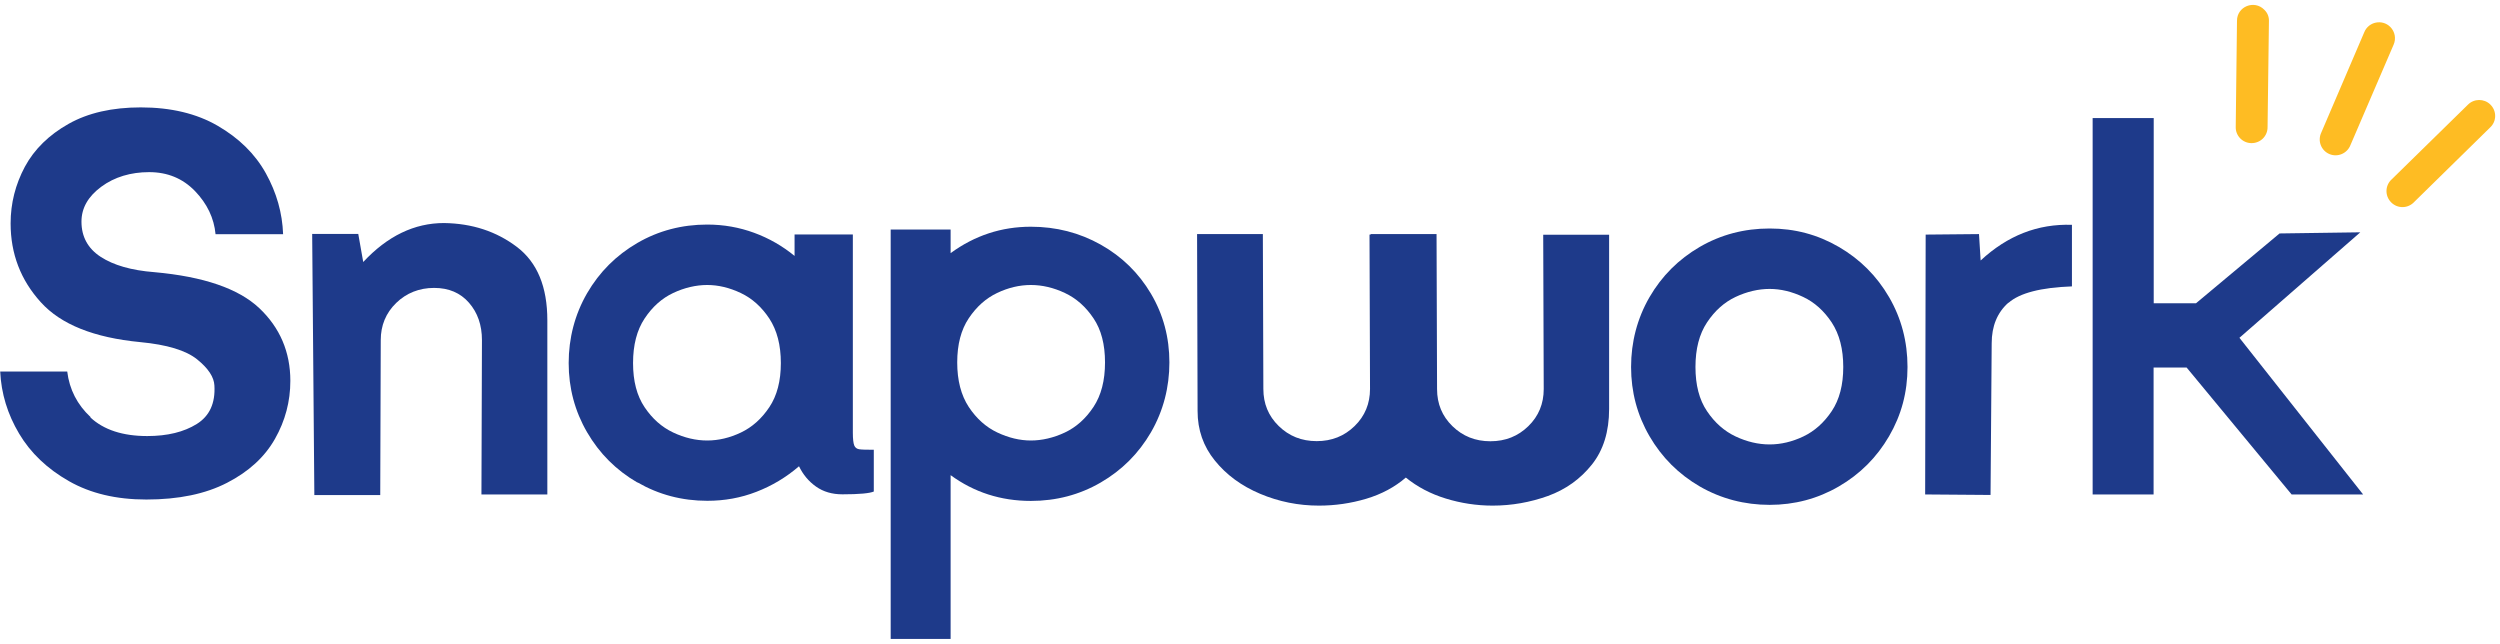
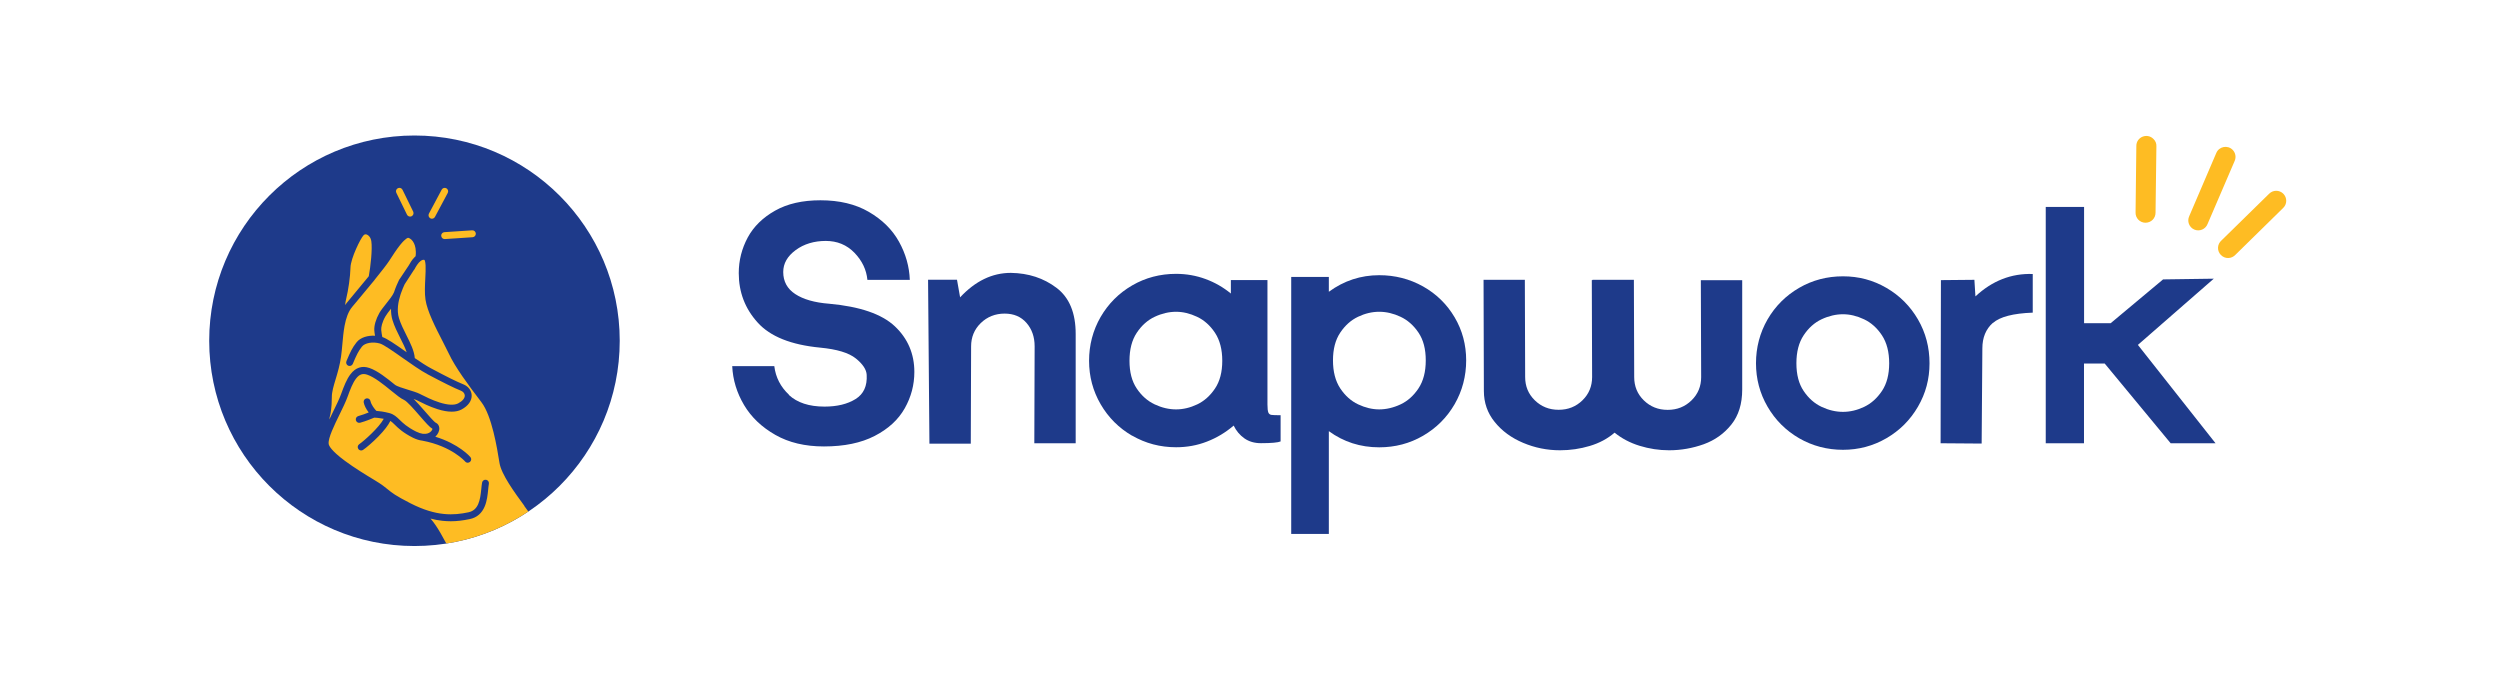
- <svg xmlns="http://www.w3.org/2000/svg" width="517" height="133" viewBox="0 0 517 133" fill="none">
-   <path d="M18.686 86.317C21.443 88.89 25.381 90.176 30.449 90.176C34.625 90.176 38.038 89.336 40.69 87.682C43.342 86.028 44.55 83.377 44.34 79.728C44.261 77.995 43.08 76.184 40.769 74.32C38.458 72.456 34.546 71.275 29.005 70.749C19.447 69.831 12.594 67.1 8.445 62.506C4.27 57.912 2.195 52.478 2.195 46.204C2.195 42.03 3.193 38.144 5.136 34.495C7.106 30.846 10.125 27.906 14.169 25.622C18.213 23.338 23.202 22.209 29.11 22.209C35.334 22.209 40.638 23.47 45.023 26.016C49.408 28.562 52.743 31.818 54.975 35.834C57.207 39.851 58.389 44.051 58.546 48.435H44.577C44.261 45.101 42.843 42.135 40.323 39.51C37.776 36.884 34.625 35.598 30.843 35.598C27.062 35.598 23.675 36.596 20.944 38.617C18.213 40.638 16.848 43.027 16.848 45.836C16.848 48.934 18.16 51.376 20.812 53.108C23.465 54.841 27.167 55.917 31.946 56.285C42.108 57.203 49.303 59.671 53.609 63.714C57.89 67.757 60.043 72.797 60.043 78.756C60.043 83.009 58.993 86.999 56.866 90.754C54.739 94.507 51.456 97.526 46.966 99.837C42.502 102.147 36.935 103.302 30.266 103.302C24.042 103.302 18.712 102.042 14.248 99.495C9.784 96.949 6.344 93.694 3.955 89.677C1.565 85.661 0.252 81.382 0.042 76.84H13.906C14.353 80.541 15.981 83.692 18.738 86.264L18.686 86.317Z" fill="#1E3A8A" />
-   <path d="M64.533 48.383H74.091L75.115 54.184C80.131 48.803 85.698 46.125 91.816 46.125C97.645 46.204 102.661 47.858 106.888 51.06C111.116 54.263 113.19 59.33 113.19 66.234V102.252H99.562L99.667 70.329C99.667 67.232 98.774 64.659 96.989 62.611C95.203 60.564 92.814 59.54 89.768 59.54C86.722 59.54 84.043 60.59 81.916 62.664C79.79 64.738 78.739 67.31 78.739 70.329L78.634 102.383H65.006L64.559 48.409L64.533 48.383Z" fill="#1E3A8A" />
-   <path d="M131.807 99.784C127.422 97.238 123.956 93.773 121.409 89.388C118.862 85.004 117.602 80.227 117.602 75.081C117.602 69.936 118.862 65.053 121.409 60.642C123.956 56.258 127.422 52.793 131.807 50.247C136.193 47.7 141.024 46.44 146.25 46.44C149.663 46.44 152.893 47.018 155.965 48.147C159.038 49.275 161.821 50.877 164.316 52.924V48.488H176.368V89.493C176.368 90.78 176.473 91.646 176.657 92.119C176.841 92.565 177.182 92.828 177.681 92.906C178.18 92.985 179.178 93.011 180.701 93.011V101.648C179.861 102.016 177.708 102.226 174.215 102.226C172.088 102.226 170.276 101.701 168.753 100.624C167.23 99.548 166.075 98.157 165.235 96.424C162.583 98.708 159.642 100.467 156.438 101.701C153.208 102.961 149.821 103.565 146.276 103.565C141.05 103.565 136.245 102.304 131.834 99.758L131.807 99.784ZM153.234 89.441C155.545 88.338 157.488 86.606 159.09 84.217C160.692 81.828 161.48 78.783 161.48 75.081C161.48 71.38 160.692 68.308 159.09 65.867C157.488 63.452 155.519 61.693 153.182 60.59C150.845 59.487 148.534 58.936 146.25 58.936C143.965 58.936 141.549 59.487 139.212 60.59C136.875 61.693 134.906 63.452 133.304 65.867C131.702 68.282 130.915 71.353 130.915 75.081C130.915 78.809 131.702 81.828 133.304 84.217C134.906 86.606 136.875 88.338 139.212 89.441C141.549 90.544 143.913 91.095 146.25 91.095C148.587 91.095 150.924 90.544 153.234 89.441Z" fill="#1E3A8A" />
-   <path d="M227.625 50.588C232.01 53.056 235.476 56.442 238.024 60.748C240.571 65.053 241.831 69.805 241.831 74.95C241.831 80.095 240.571 84.978 238.024 89.388C235.476 93.773 232.01 97.238 227.625 99.784C223.24 102.331 218.408 103.591 213.183 103.591C206.96 103.591 201.445 101.806 196.587 98.262V132.127H184.193V47.464H196.587V52.347C201.577 48.698 207.117 46.886 213.183 46.886C218.408 46.886 223.214 48.12 227.625 50.588ZM206.198 60.59C203.887 61.693 201.944 63.425 200.342 65.814C198.741 68.203 197.953 71.248 197.953 74.95C197.953 78.651 198.741 81.723 200.342 84.164C201.944 86.579 203.914 88.338 206.251 89.441C208.588 90.544 210.898 91.095 213.183 91.095C215.467 91.095 217.883 90.544 220.22 89.441C222.557 88.338 224.527 86.579 226.128 84.164C227.73 81.749 228.518 78.678 228.518 74.95C228.518 71.222 227.73 68.177 226.128 65.814C224.527 63.425 222.557 61.693 220.22 60.59C217.883 59.487 215.52 58.936 213.183 58.936C210.846 58.936 208.509 59.487 206.198 60.59Z" fill="#1E3A8A" />
-   <path d="M261.158 48.383L261.263 80.436C261.263 83.482 262.313 86.028 264.44 88.102C266.567 90.176 269.166 91.226 272.291 91.226C275.416 91.226 278.016 90.176 280.143 88.102C282.27 86.028 283.32 83.456 283.32 80.436L283.215 48.514H283.451V48.409H297.079L297.184 80.463C297.184 83.508 298.235 86.055 300.362 88.128C302.489 90.202 305.088 91.252 308.213 91.252C311.338 91.252 313.937 90.202 316.064 88.128C318.191 86.055 319.242 83.482 319.242 80.463L319.137 48.54H332.765V84.558C332.765 89.257 331.583 93.09 329.194 96.083C326.804 99.076 323.784 101.228 320.108 102.567C316.432 103.88 312.624 104.562 308.686 104.562C305.351 104.562 302.121 104.063 298.97 103.092C295.819 102.121 293.088 100.677 290.725 98.76C288.44 100.729 285.709 102.199 282.532 103.145C279.355 104.09 276.099 104.562 272.764 104.562C268.51 104.562 264.466 103.748 260.606 102.121C256.746 100.493 253.621 98.209 251.232 95.243C248.842 92.302 247.661 88.89 247.661 85.004L247.556 48.409H261.184L261.158 48.383Z" fill="#1E3A8A" />
-   <path d="M351.513 100.598C347.128 98.052 343.662 94.586 341.115 90.202C338.568 85.818 337.308 81.04 337.308 75.895C337.308 70.749 338.568 65.867 341.115 61.456C343.662 57.072 347.128 53.607 351.513 51.06C355.899 48.514 360.73 47.254 365.956 47.254C371.181 47.254 375.882 48.514 380.267 51.06C384.652 53.607 388.118 57.072 390.665 61.456C393.212 65.84 394.473 70.671 394.473 75.895C394.473 81.119 393.212 85.818 390.665 90.202C388.118 94.586 384.652 98.052 380.267 100.598C375.882 103.144 371.102 104.405 365.956 104.405C360.809 104.405 355.925 103.144 351.513 100.598ZM372.941 90.255C375.251 89.152 377.194 87.419 378.796 85.031C380.398 82.642 381.186 79.596 381.186 75.895C381.186 72.193 380.398 69.122 378.796 66.68C377.194 64.265 375.225 62.506 372.888 61.404C370.551 60.301 368.24 59.75 365.956 59.75C363.671 59.75 361.255 60.301 358.918 61.404C356.581 62.506 354.612 64.265 353.01 66.68C351.408 69.096 350.621 72.167 350.621 75.895C350.621 79.623 351.408 82.668 353.01 85.031C354.612 87.419 356.581 89.152 358.918 90.255C361.255 91.357 363.619 91.909 365.956 91.909C368.293 91.909 370.63 91.357 372.941 90.255Z" fill="#1E3A8A" />
-   <path d="M415.348 62.585C413.037 64.633 411.882 67.442 411.882 70.986L411.645 102.357L398.122 102.252L398.227 48.514L409.256 48.409L409.597 53.869C415.138 48.724 421.413 46.256 428.477 46.492V59.225C422.044 59.461 417.659 60.59 415.348 62.638V62.585Z" fill="#1E3A8A" />
-   <path d="M432.784 24.415H445.388V62.716H454.132L471.411 48.278L488.111 48.041L463.113 69.857L488.689 102.252H473.905L452.189 76H445.362V102.252H432.758V24.415H432.784Z" fill="#1E3A8A" />
-   <path d="M494.326 5.582C492.659 3.905 489.827 4.477 488.937 6.648L480.036 27.428C479.236 29.129 480.006 31.126 481.715 31.857C483.425 32.588 485.41 31.73 486.076 30.001L494.998 9.244C495.552 8.005 495.278 6.549 494.326 5.582Z" fill="#FEBC23" />
-   <path d="M515.013 21.625C513.712 20.349 511.63 20.368 510.349 21.664L494.653 37.041C493.216 38.307 493.141 40.469 494.483 41.838C495.825 43.206 498 43.146 499.285 41.738L514.982 26.338C516.329 25.068 516.334 22.948 515.034 21.649L515.013 21.625Z" fill="#FEBC23" />
-   <path d="M468.258 2.018C466.181 -0.105 462.584 1.357 462.61 4.313L462.35 26.182C462.267 28.028 463.736 29.582 465.591 29.598C467.469 29.615 468.962 28.126 468.933 26.252L469.215 4.385C469.255 3.484 468.909 2.634 468.258 2.018Z" fill="#FEBC23" />
+ <svg xmlns="http://www.w3.org/2000/svg" width="239" height="65" viewBox="0 0 239 65" fill="none">
+   <circle cx="39.623" cy="32.577" r="19.623" fill="#1E3A8A" />
+   <mask id="mask0_1361_2157" style="mask-type:alpha" maskUnits="userSpaceOnUse" x="20" y="12" width="40" height="41">
+     <circle cx="39.623" cy="32.575" r="19.623" fill="#1E3A8A" />
+   </mask>
+   <g mask="url(#mask0_1361_2157)">
+     <path d="M40.578 24.851C40.595 24.869 40.666 24.978 40.686 25.384C40.702 25.728 40.682 26.16 40.658 26.617C40.622 27.318 40.587 28.039 40.675 28.635C40.835 29.749 41.659 31.355 42.324 32.644C42.544 33.072 42.753 33.477 42.909 33.809C43.506 35.091 44.759 36.797 46.024 38.451C47.029 39.764 47.522 42.84 47.734 44.153L47.751 44.258C47.927 45.351 49.197 47.089 50.126 48.354L50.121 48.37C50.317 48.638 50.494 48.875 50.63 49.071C50.57 49.263 50.425 49.648 50.121 50.116C49.396 51.229 48.347 51.934 47.591 52.331C46.221 53.051 45.084 53.208 44.371 53.212H44.343C43.807 53.212 43.43 53.128 43.254 53.08C42.349 51.346 41.816 50.325 41.155 49.576C41.539 49.676 41.916 49.748 42.288 49.788C42.56 49.816 42.829 49.832 43.101 49.832C43.678 49.832 44.267 49.76 44.928 49.62C45.588 49.48 46.064 49.07 46.341 48.41C46.561 47.881 46.622 47.281 46.67 46.8C46.69 46.596 46.709 46.4 46.737 46.256C46.769 46.076 46.657 45.903 46.477 45.867C46.297 45.835 46.125 45.947 46.089 46.128C46.057 46.3 46.036 46.512 46.013 46.736C45.904 47.841 45.736 48.77 44.791 48.974C43.373 49.275 41.719 49.383 39.237 48.114C37.792 47.377 37.462 47.105 37.082 46.793C36.814 46.572 36.514 46.323 35.813 45.903C34.96 45.391 33.866 44.718 32.981 44.061C31.625 43.057 31.436 42.588 31.42 42.431C31.356 41.879 31.961 40.649 32.445 39.66C32.757 39.023 33.05 38.422 33.234 37.914C33.478 37.237 33.722 36.593 34.047 36.18C34.359 35.78 34.676 35.676 35.108 35.82C35.797 36.053 36.654 36.745 37.35 37.313L37.386 37.342C37.907 37.766 38.316 38.098 38.62 38.23C38.916 38.359 39.61 39.16 40.114 39.74C40.711 40.428 41.079 40.846 41.344 40.994C41.335 41.062 41.275 41.198 41.127 41.31C41.007 41.402 40.794 41.506 40.463 41.474C40.447 41.47 40.434 41.47 40.418 41.47C40.238 41.446 40.025 41.381 39.777 41.258C38.921 40.829 38.524 40.445 38.204 40.133C37.912 39.852 37.659 39.604 37.215 39.488C36.695 39.352 36.246 39.3 35.977 39.28C35.797 39.084 35.489 38.695 35.417 38.343C35.381 38.162 35.208 38.051 35.028 38.087C34.848 38.123 34.736 38.294 34.771 38.474C34.831 38.77 34.992 39.095 35.248 39.431C34.98 39.539 34.595 39.684 34.255 39.776C34.079 39.824 33.975 40.004 34.023 40.18C34.072 40.356 34.252 40.461 34.428 40.413C34.964 40.269 35.577 40.013 35.781 39.925C35.918 39.929 36.259 39.953 36.686 40.037C36.238 40.874 34.808 42.147 34.344 42.464C34.191 42.564 34.151 42.767 34.255 42.92C34.319 43.011 34.423 43.064 34.527 43.064C34.591 43.064 34.656 43.047 34.712 43.008C35.012 42.807 35.629 42.283 36.181 41.718C36.742 41.142 37.122 40.649 37.318 40.237C37.454 40.325 37.575 40.441 37.739 40.601C38.071 40.93 38.529 41.37 39.477 41.846C39.809 42.01 40.102 42.095 40.358 42.123C41.819 42.395 42.857 42.92 43.469 43.316C44.127 43.737 44.456 44.108 44.467 44.121C44.531 44.197 44.623 44.237 44.715 44.237C44.791 44.237 44.867 44.209 44.931 44.157C45.071 44.037 45.087 43.833 44.968 43.693C44.919 43.637 43.87 42.44 41.616 41.751C41.872 41.514 42.024 41.189 41.996 40.901C41.976 40.677 41.852 40.497 41.66 40.413C41.504 40.337 40.963 39.716 40.606 39.303C40.186 38.823 39.837 38.427 39.541 38.135C39.657 38.178 39.766 38.218 39.849 38.262C39.881 38.278 39.918 38.298 39.962 38.318C40.342 38.51 41.051 38.871 41.811 39.111C42.328 39.275 42.785 39.356 43.181 39.356C43.55 39.356 43.863 39.287 44.123 39.147C44.767 38.803 45.119 38.302 45.092 37.774C45.068 37.326 44.767 36.933 44.31 36.749C43.642 36.48 42.712 36.019 41.207 35.215C40.755 34.974 40.214 34.622 39.653 34.234C39.601 33.541 39.237 32.812 38.852 32.044C38.584 31.511 38.308 30.958 38.143 30.422C37.915 29.669 38.068 28.848 38.288 28.167C38.304 28.127 38.316 28.09 38.328 28.054V28.047C38.446 27.703 38.58 27.402 38.686 27.174L39.557 25.83C39.586 25.803 39.612 25.773 39.63 25.736C39.758 25.48 39.981 25.119 40.218 24.943C40.23 24.939 40.242 24.93 40.25 24.923C40.362 24.847 40.474 24.811 40.578 24.851ZM39.02 22.732C39.236 22.784 39.437 22.973 39.573 23.249C39.689 23.485 39.805 23.891 39.733 24.491C39.701 24.523 39.669 24.551 39.634 24.587C39.379 24.842 39.19 25.163 39.08 25.37L38.231 26.643C38.2 26.672 38.174 26.708 38.155 26.749C38.027 27.025 37.827 27.446 37.663 27.951C37.539 28.251 37.202 28.675 36.898 29.055C36.65 29.368 36.413 29.664 36.269 29.917C35.933 30.509 35.749 31.143 35.785 31.603C35.797 31.763 35.825 31.939 35.853 32.095C35.177 32.059 34.463 32.243 34.079 32.736C33.663 33.269 33.506 33.613 33.118 34.53C33.05 34.698 33.126 34.891 33.294 34.963C33.462 35.03 33.654 34.955 33.726 34.787C34.107 33.89 34.235 33.613 34.599 33.14C34.884 32.776 35.64 32.644 36.325 32.84C36.682 32.945 37.623 33.606 38.452 34.19C39.309 34.791 40.19 35.415 40.898 35.792C42.428 36.604 43.373 37.073 44.066 37.353C44.282 37.441 44.422 37.614 44.434 37.801C44.446 38.062 44.222 38.338 43.81 38.558C43.438 38.758 42.816 38.73 42.011 38.474C41.299 38.246 40.626 37.906 40.261 37.721C40.218 37.698 40.178 37.678 40.146 37.662C39.858 37.518 39.437 37.39 38.993 37.254C38.525 37.11 37.941 36.933 37.76 36.785C37.019 36.184 36.109 35.447 35.312 35.178C34.612 34.938 34.007 35.135 33.522 35.756C33.138 36.248 32.873 36.945 32.609 37.673C32.437 38.146 32.153 38.731 31.848 39.351C31.724 39.607 31.6 39.86 31.484 40.104C31.496 39.976 31.52 39.832 31.572 39.672V39.656C31.581 39.63 31.724 39.002 31.724 37.95C31.721 37.465 31.892 36.9 32.089 36.248C32.281 35.615 32.493 34.894 32.605 34.082C32.657 33.705 32.693 33.32 32.729 32.912C32.781 32.324 32.837 31.727 32.937 31.171C32.945 31.159 32.945 31.146 32.945 31.134C33.077 30.43 33.29 29.796 33.671 29.336C33.763 29.228 33.859 29.112 33.967 28.984C34.487 28.359 35.184 27.522 35.817 26.754V26.745C36.438 25.976 36.986 25.279 37.219 24.919C37.242 24.879 37.271 24.839 37.299 24.795C37.555 24.398 37.907 23.849 38.264 23.405C38.793 22.752 39.006 22.732 39.02 22.732ZM37.383 29.512C37.375 29.877 37.415 30.246 37.523 30.606C37.703 31.195 37.992 31.775 38.272 32.332C38.513 32.804 38.741 33.261 38.877 33.677L38.837 33.649C37.716 32.861 36.994 32.364 36.55 32.219C36.518 32.059 36.462 31.779 36.446 31.555C36.426 31.299 36.518 30.818 36.846 30.246L36.85 30.242C36.962 30.046 37.162 29.789 37.383 29.512ZM35.06 22.421C35.228 22.477 35.445 22.682 35.501 23.078C35.609 23.811 35.429 25.473 35.257 26.406C34.648 27.155 33.975 27.963 33.467 28.572L33.471 28.568C33.362 28.696 33.263 28.816 33.175 28.924C33.111 29.001 33.05 29.081 32.994 29.165C33.014 28.969 33.042 28.789 33.082 28.629C33.318 27.644 33.479 26.498 33.507 25.565C33.531 24.696 34.476 22.769 34.761 22.489C34.844 22.405 34.944 22.381 35.06 22.421ZM45.136 22.018C45.319 22.006 45.476 22.143 45.488 22.327C45.5 22.511 45.359 22.667 45.179 22.679L42.529 22.855H42.509C42.337 22.855 42.193 22.723 42.181 22.548H42.177C42.165 22.363 42.304 22.207 42.484 22.195L45.136 22.018ZM42.224 18.134C42.308 17.974 42.509 17.913 42.669 17.997C42.829 18.081 42.889 18.282 42.806 18.442L41.584 20.732C41.524 20.844 41.408 20.909 41.292 20.909C41.24 20.909 41.183 20.897 41.136 20.869H41.139C40.979 20.785 40.92 20.584 41.004 20.424L42.224 18.134ZM38.04 17.99C38.204 17.91 38.4 17.978 38.48 18.142L39.501 20.232C39.58 20.396 39.513 20.592 39.349 20.673C39.301 20.692 39.253 20.705 39.205 20.705C39.085 20.705 38.964 20.637 38.908 20.521L37.888 18.43C37.807 18.266 37.876 18.07 38.04 17.99Z" fill="#FEBC23" />
+   </g>
+   <path d="M75.41 37.751C76.21 38.498 77.353 38.871 78.824 38.871C80.036 38.871 81.026 38.627 81.796 38.147C82.566 37.667 82.916 36.898 82.855 35.839C82.832 35.336 82.489 34.81 81.819 34.27C81.148 33.729 80.013 33.386 78.405 33.233C75.631 32.967 73.642 32.175 72.438 30.841C71.227 29.508 70.625 27.931 70.625 26.11C70.625 24.899 70.914 23.772 71.478 22.713C72.05 21.654 72.926 20.8 74.1 20.138C75.273 19.475 76.721 19.147 78.436 19.147C80.242 19.147 81.781 19.513 83.053 20.252C84.326 20.991 85.294 21.936 85.941 23.101C86.589 24.267 86.932 25.486 86.978 26.758H82.924C82.832 25.79 82.421 24.93 81.689 24.168C80.95 23.406 80.036 23.033 78.938 23.033C77.841 23.033 76.858 23.322 76.066 23.909C75.273 24.495 74.877 25.189 74.877 26.004C74.877 26.903 75.258 27.611 76.028 28.114C76.797 28.617 77.872 28.929 79.258 29.036C82.207 29.302 84.295 30.019 85.545 31.192C86.787 32.365 87.412 33.828 87.412 35.557C87.412 36.791 87.107 37.949 86.49 39.039C85.873 40.128 84.92 41.004 83.617 41.675C82.322 42.345 80.706 42.68 78.771 42.68C76.965 42.68 75.418 42.314 74.123 41.575C72.827 40.837 71.829 39.892 71.135 38.726C70.442 37.561 70.061 36.319 70 35.001H74.023C74.153 36.075 74.625 36.989 75.425 37.736L75.41 37.751Z" fill="#1E3A8A" />
+   <path d="M88.715 26.743H91.489L91.786 28.426C93.242 26.864 94.857 26.087 96.633 26.087C98.324 26.11 99.78 26.59 101.007 27.52C102.233 28.449 102.835 29.919 102.835 31.923V42.375H98.881L98.911 33.111C98.911 32.212 98.652 31.466 98.134 30.872C97.616 30.277 96.922 29.98 96.038 29.98C95.154 29.98 94.377 30.285 93.76 30.887C93.143 31.489 92.838 32.235 92.838 33.111L92.807 42.413H88.853L88.723 26.75L88.715 26.743Z" fill="#1E3A8A" />
+   <path d="M108.238 41.66C106.965 40.921 105.959 39.915 105.22 38.643C104.481 37.371 104.115 35.984 104.115 34.491C104.115 32.998 104.481 31.581 105.22 30.301C105.959 29.029 106.965 28.023 108.238 27.284C109.51 26.545 110.912 26.18 112.429 26.18C113.419 26.18 114.357 26.347 115.248 26.675C116.14 27.002 116.948 27.467 117.671 28.061V26.774H121.169V38.673C121.169 39.047 121.2 39.298 121.253 39.435C121.306 39.565 121.405 39.641 121.55 39.664C121.695 39.687 121.984 39.694 122.426 39.694V42.201C122.183 42.307 121.558 42.368 120.544 42.368C119.927 42.368 119.401 42.216 118.959 41.904C118.517 41.591 118.182 41.187 117.938 40.685C117.169 41.347 116.315 41.858 115.385 42.216C114.448 42.582 113.465 42.757 112.436 42.757C110.92 42.757 109.526 42.391 108.245 41.652L108.238 41.66ZM114.456 38.658C115.126 38.338 115.69 37.835 116.155 37.142C116.62 36.449 116.849 35.565 116.849 34.491C116.849 33.417 116.62 32.526 116.155 31.817C115.69 31.116 115.119 30.606 114.441 30.286C113.762 29.966 113.092 29.806 112.429 29.806C111.766 29.806 111.065 29.966 110.387 30.286C109.708 30.606 109.137 31.116 108.672 31.817C108.207 32.518 107.979 33.409 107.979 34.491C107.979 35.573 108.207 36.449 108.672 37.142C109.137 37.835 109.708 38.338 110.387 38.658C111.065 38.978 111.751 39.138 112.429 39.138C113.107 39.138 113.785 38.978 114.456 38.658Z" fill="#1E3A8A" />
+   <path d="M136.044 27.383C137.316 28.099 138.322 29.082 139.061 30.331C139.8 31.581 140.166 32.959 140.166 34.453C140.166 35.946 139.8 37.363 139.061 38.643C138.322 39.915 137.316 40.92 136.044 41.659C134.771 42.398 133.369 42.764 131.853 42.764C130.047 42.764 128.446 42.246 127.037 41.218V51.045H123.44V26.476H127.037V27.893C128.484 26.834 130.092 26.309 131.853 26.309C133.369 26.309 134.763 26.667 136.044 27.383ZM129.826 30.285C129.155 30.605 128.591 31.108 128.126 31.801C127.662 32.495 127.433 33.378 127.433 34.453C127.433 35.527 127.662 36.418 128.126 37.127C128.591 37.827 129.163 38.338 129.841 38.658C130.519 38.978 131.19 39.138 131.853 39.138C132.516 39.138 133.217 38.978 133.895 38.658C134.573 38.338 135.144 37.827 135.609 37.127C136.074 36.426 136.303 35.534 136.303 34.453C136.303 33.371 136.074 32.487 135.609 31.801C135.144 31.108 134.573 30.605 133.895 30.285C133.217 29.965 132.531 29.805 131.853 29.805C131.174 29.805 130.496 29.965 129.826 30.285Z" fill="#1E3A8A" />
+   <path d="M145.775 26.743L145.805 36.045C145.805 36.928 146.11 37.667 146.727 38.269C147.345 38.871 148.099 39.176 149.006 39.176C149.913 39.176 150.667 38.871 151.284 38.269C151.901 37.667 152.206 36.921 152.206 36.045L152.176 26.781H152.244V26.75H156.199L156.23 36.052C156.23 36.936 156.535 37.675 157.152 38.277C157.769 38.879 158.523 39.183 159.43 39.183C160.337 39.183 161.091 38.879 161.709 38.277C162.326 37.675 162.631 36.928 162.631 36.052L162.6 26.788H166.555V37.241C166.555 38.604 166.212 39.717 165.519 40.585C164.825 41.454 163.949 42.078 162.882 42.467C161.815 42.848 160.71 43.046 159.567 43.046C158.6 43.046 157.662 42.901 156.748 42.619C155.833 42.337 155.041 41.918 154.355 41.362C153.692 41.934 152.9 42.36 151.978 42.634C151.056 42.909 150.111 43.046 149.143 43.046C147.909 43.046 146.735 42.81 145.615 42.337C144.495 41.865 143.588 41.202 142.894 40.341C142.201 39.488 141.858 38.498 141.858 37.37L141.828 26.75H145.782L145.775 26.743Z" fill="#1E3A8A" />
+   <path d="M171.996 41.896C170.723 41.157 169.717 40.151 168.978 38.879C168.239 37.607 167.873 36.221 167.873 34.727C167.873 33.234 168.239 31.817 168.978 30.537C169.717 29.265 170.723 28.259 171.996 27.52C173.268 26.782 174.67 26.416 176.187 26.416C177.703 26.416 179.067 26.782 180.34 27.52C181.612 28.259 182.618 29.265 183.357 30.537C184.096 31.809 184.462 33.211 184.462 34.727C184.462 36.243 184.096 37.607 183.357 38.879C182.618 40.151 181.612 41.157 180.34 41.896C179.067 42.635 177.68 43.001 176.187 43.001C174.693 43.001 173.276 42.635 171.996 41.896ZM178.214 38.895C178.884 38.575 179.448 38.072 179.913 37.379C180.378 36.685 180.606 35.801 180.606 34.727C180.606 33.653 180.378 32.762 179.913 32.053C179.448 31.352 178.877 30.842 178.198 30.522C177.52 30.202 176.85 30.042 176.187 30.042C175.524 30.042 174.823 30.202 174.144 30.522C173.466 30.842 172.895 31.352 172.43 32.053C171.965 32.754 171.736 33.645 171.736 34.727C171.736 35.809 171.965 36.693 172.43 37.379C172.895 38.072 173.466 38.575 174.144 38.895C174.823 39.215 175.508 39.374 176.187 39.374C176.865 39.374 177.543 39.215 178.214 38.895Z" fill="#1E3A8A" />
+   <path d="M190.52 30.864C189.85 31.458 189.514 32.273 189.514 33.301L189.446 42.405L185.521 42.375L185.552 26.78L188.752 26.75L188.851 28.334C190.459 26.841 192.281 26.125 194.33 26.194V29.889C192.463 29.957 191.191 30.285 190.52 30.879V30.864Z" fill="#1E3A8A" />
+   <path d="M195.58 19.786H199.238V30.901H201.776L206.79 26.711L211.636 26.642L204.382 32.973L211.804 42.374H207.514L201.212 34.756H199.23V42.374H195.573V19.786H195.58Z" fill="#1E3A8A" />
+   <path d="M213.439 14.323C212.955 13.836 212.133 14.002 211.875 14.632L209.292 20.662C209.06 21.156 209.283 21.736 209.779 21.948C210.276 22.16 210.852 21.911 211.045 21.409L213.634 15.385C213.795 15.026 213.715 14.604 213.439 14.323Z" fill="#FEBC23" />
+   <path d="M218.278 18.514C217.901 18.144 217.296 18.149 216.925 18.525L212.37 22.988C211.953 23.355 211.931 23.983 212.32 24.38C212.71 24.777 213.341 24.759 213.714 24.351L218.269 19.882C218.66 19.513 218.661 18.898 218.284 18.521L218.278 18.514Z" fill="#FEBC23" />
+   <path d="M205.874 13.289C205.272 12.673 204.228 13.097 204.235 13.955L204.16 20.301C204.136 20.837 204.562 21.288 205.101 21.293C205.645 21.297 206.079 20.865 206.07 20.322L206.152 13.976C206.164 13.714 206.063 13.468 205.874 13.289Z" fill="#FEBC23" />
</svg>
